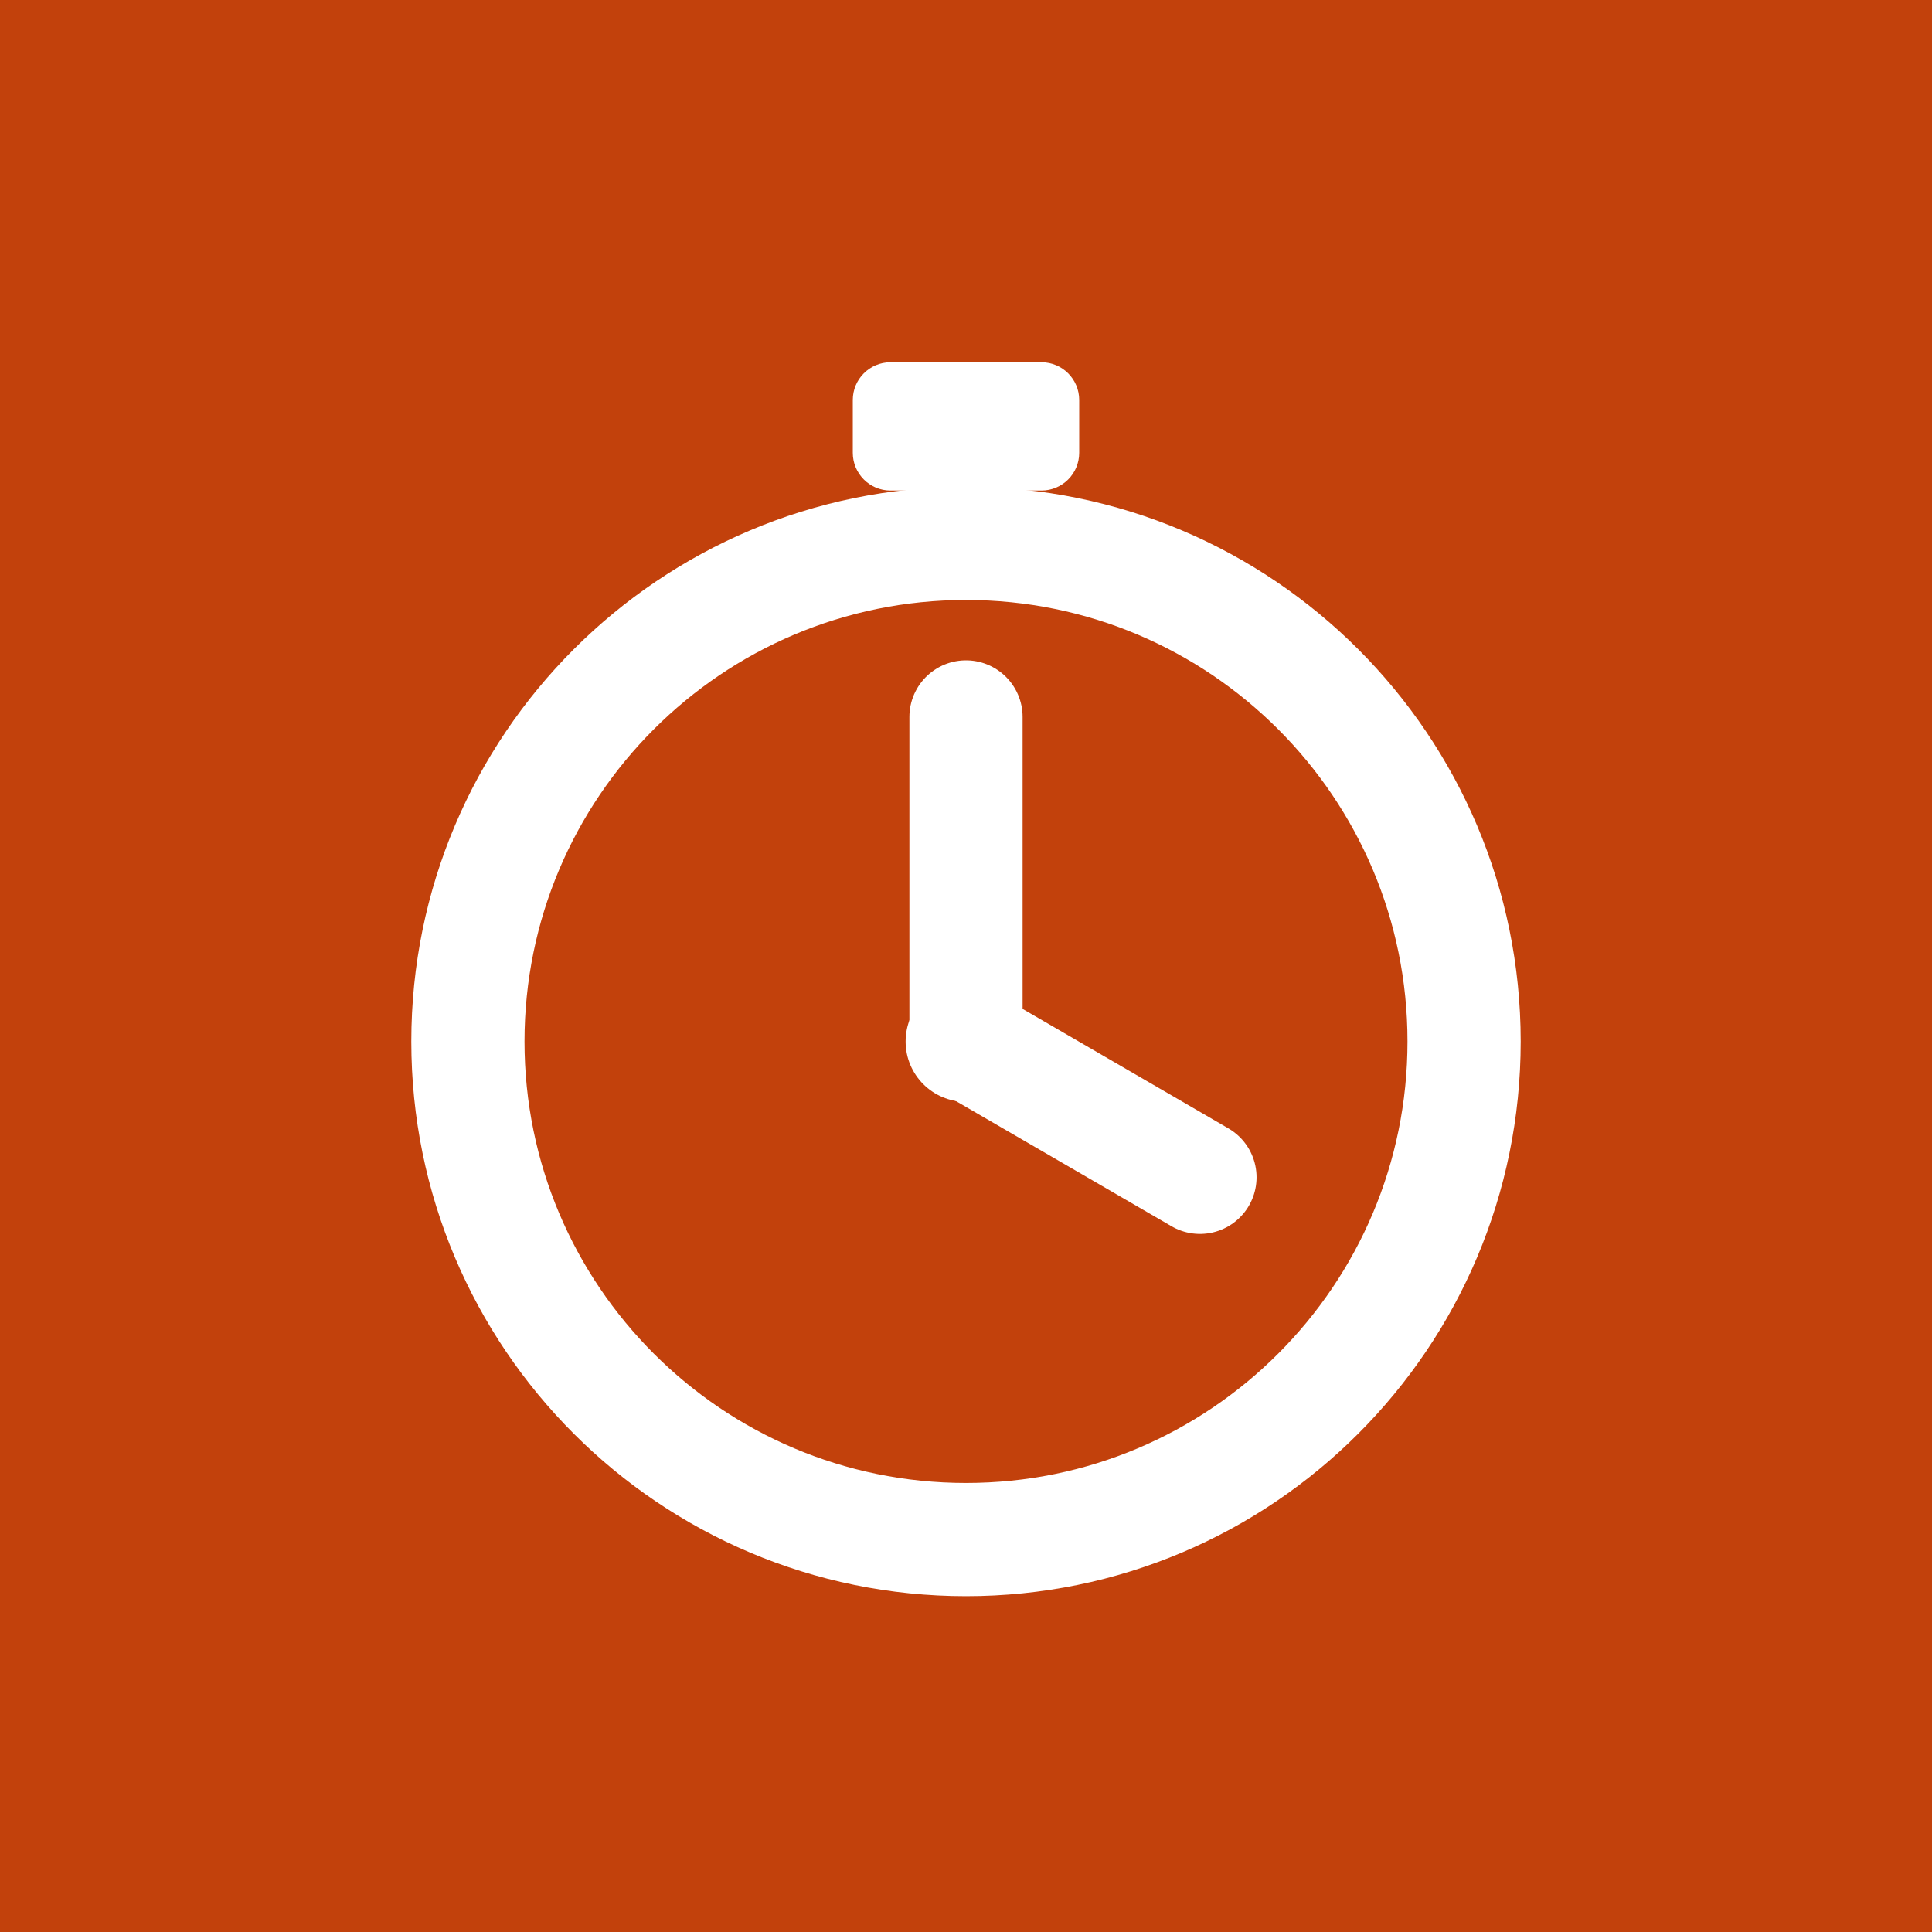
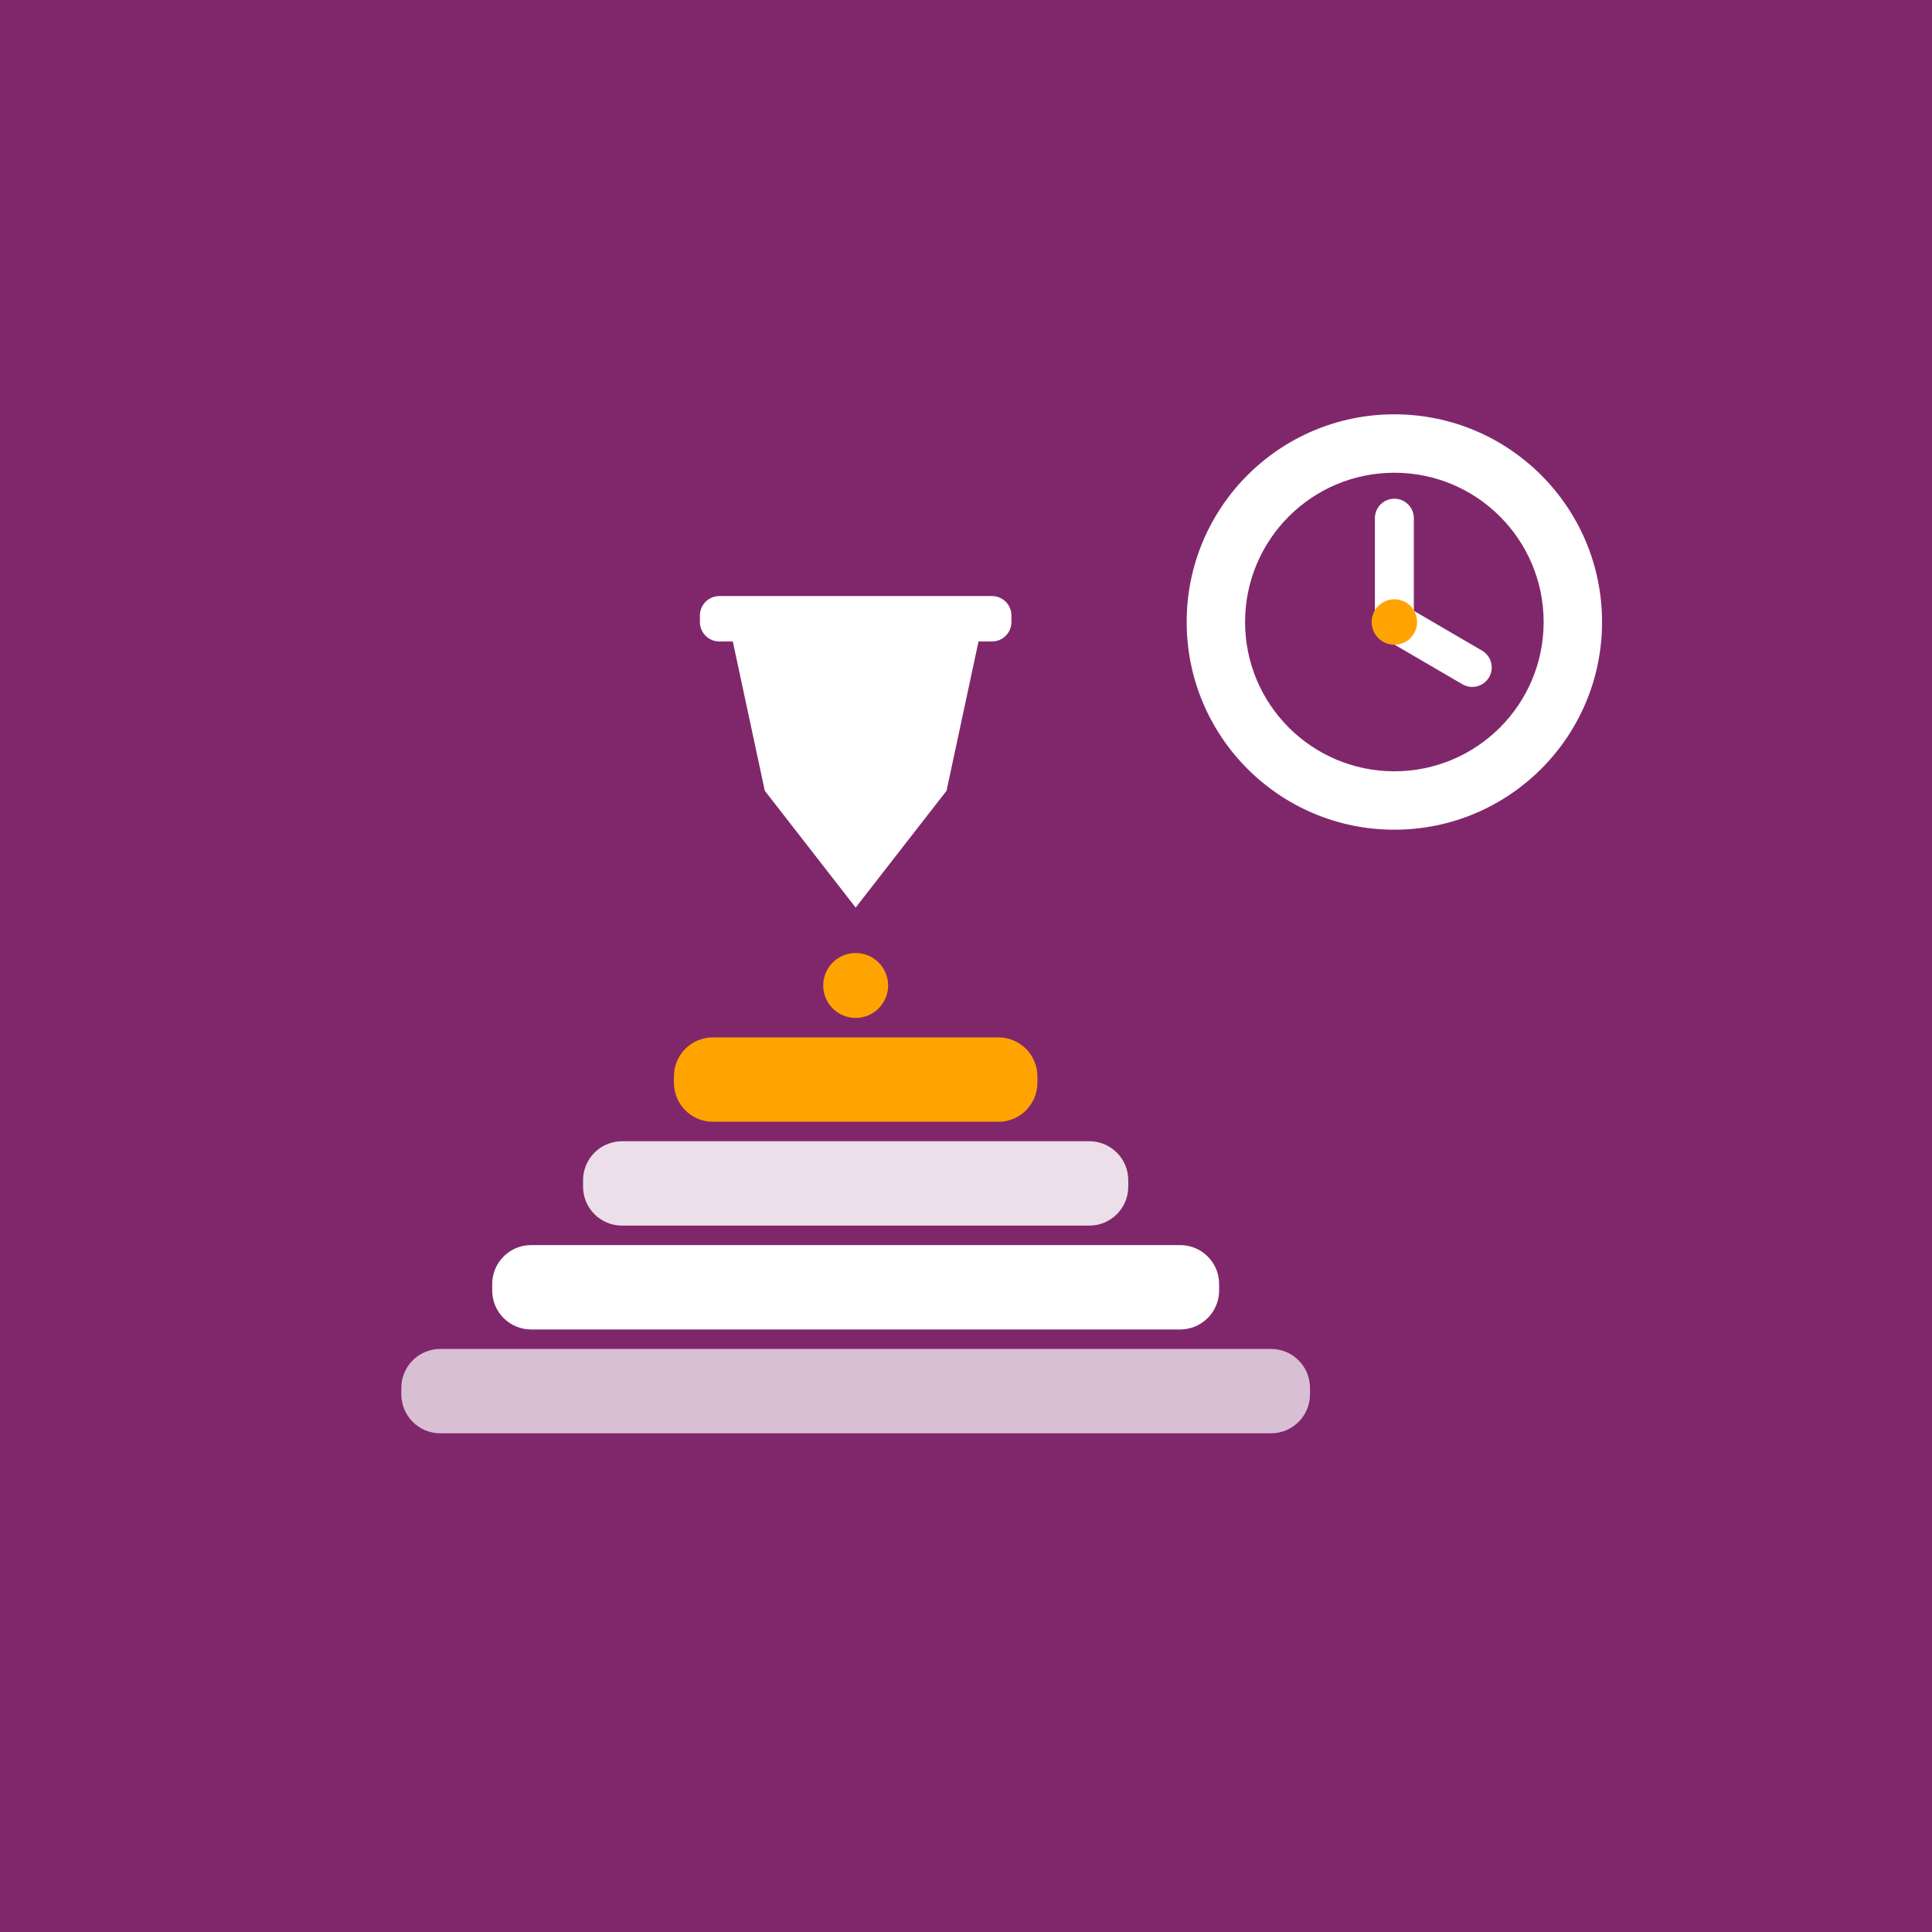
<svg xmlns="http://www.w3.org/2000/svg" viewBox="0 0 512 512">
-   <rect width="512" height="512" fill="#c2410c" />
-   <circle cx="256" cy="276" r="132" fill="none" stroke="#fff" stroke-width="30" />
-   <rect x="226" y="96" width="60" height="34" rx="10" fill="#fff" />
-   <path d="M256 276 L256 190" stroke="#fff" stroke-width="30" stroke-linecap="round" />
-   <path d="M256 276 L318 312" stroke="#fff" stroke-width="30" stroke-linecap="round" />
-   <circle cx="256" cy="276" r="16" fill="#fff" />
+   <rect width="512" height="512" fill="#80276c" />
+   <g transform="translate(256 256) scale(.86) translate(-256 -256)">
+     <g transform="translate(222,238)">
+       <polygon points="-40,-92 40,-92 28,-36 0,0 -28,-36" fill="#ffffff" />
+       <rect x="-48" y="-96" width="96" height="14" rx="6" fill="#ffffff" />
+     </g>
+     <circle cx="222" cy="262" r="10" fill="#ffa300" />
+     <rect x="166" y="278" width="112" height="26" rx="12" fill="#ffa300" opacity="1" />
+     <rect x="138" y="310" width="168" height="26" rx="12" fill="#ffffff" opacity="0.85" />
+     <rect x="110" y="342" width="224" height="26" rx="12" fill="#ffffff" opacity="1" />
+     <rect x="82" y="374" width="280" height="26" rx="12" fill="#ffffff" opacity="0.7" />
+     <circle cx="388" cy="150" r="64" fill="#ffffff" />
+     <circle cx="388" cy="150" r="46" fill="#80276c" />
+     <path d="M388 150V118M388 150l24 14" stroke="#ffffff" stroke-width="12" stroke-linecap="round" />
+     <circle cx="388" cy="150" r="7" fill="#ffa300" />
+   </g>
</svg>
